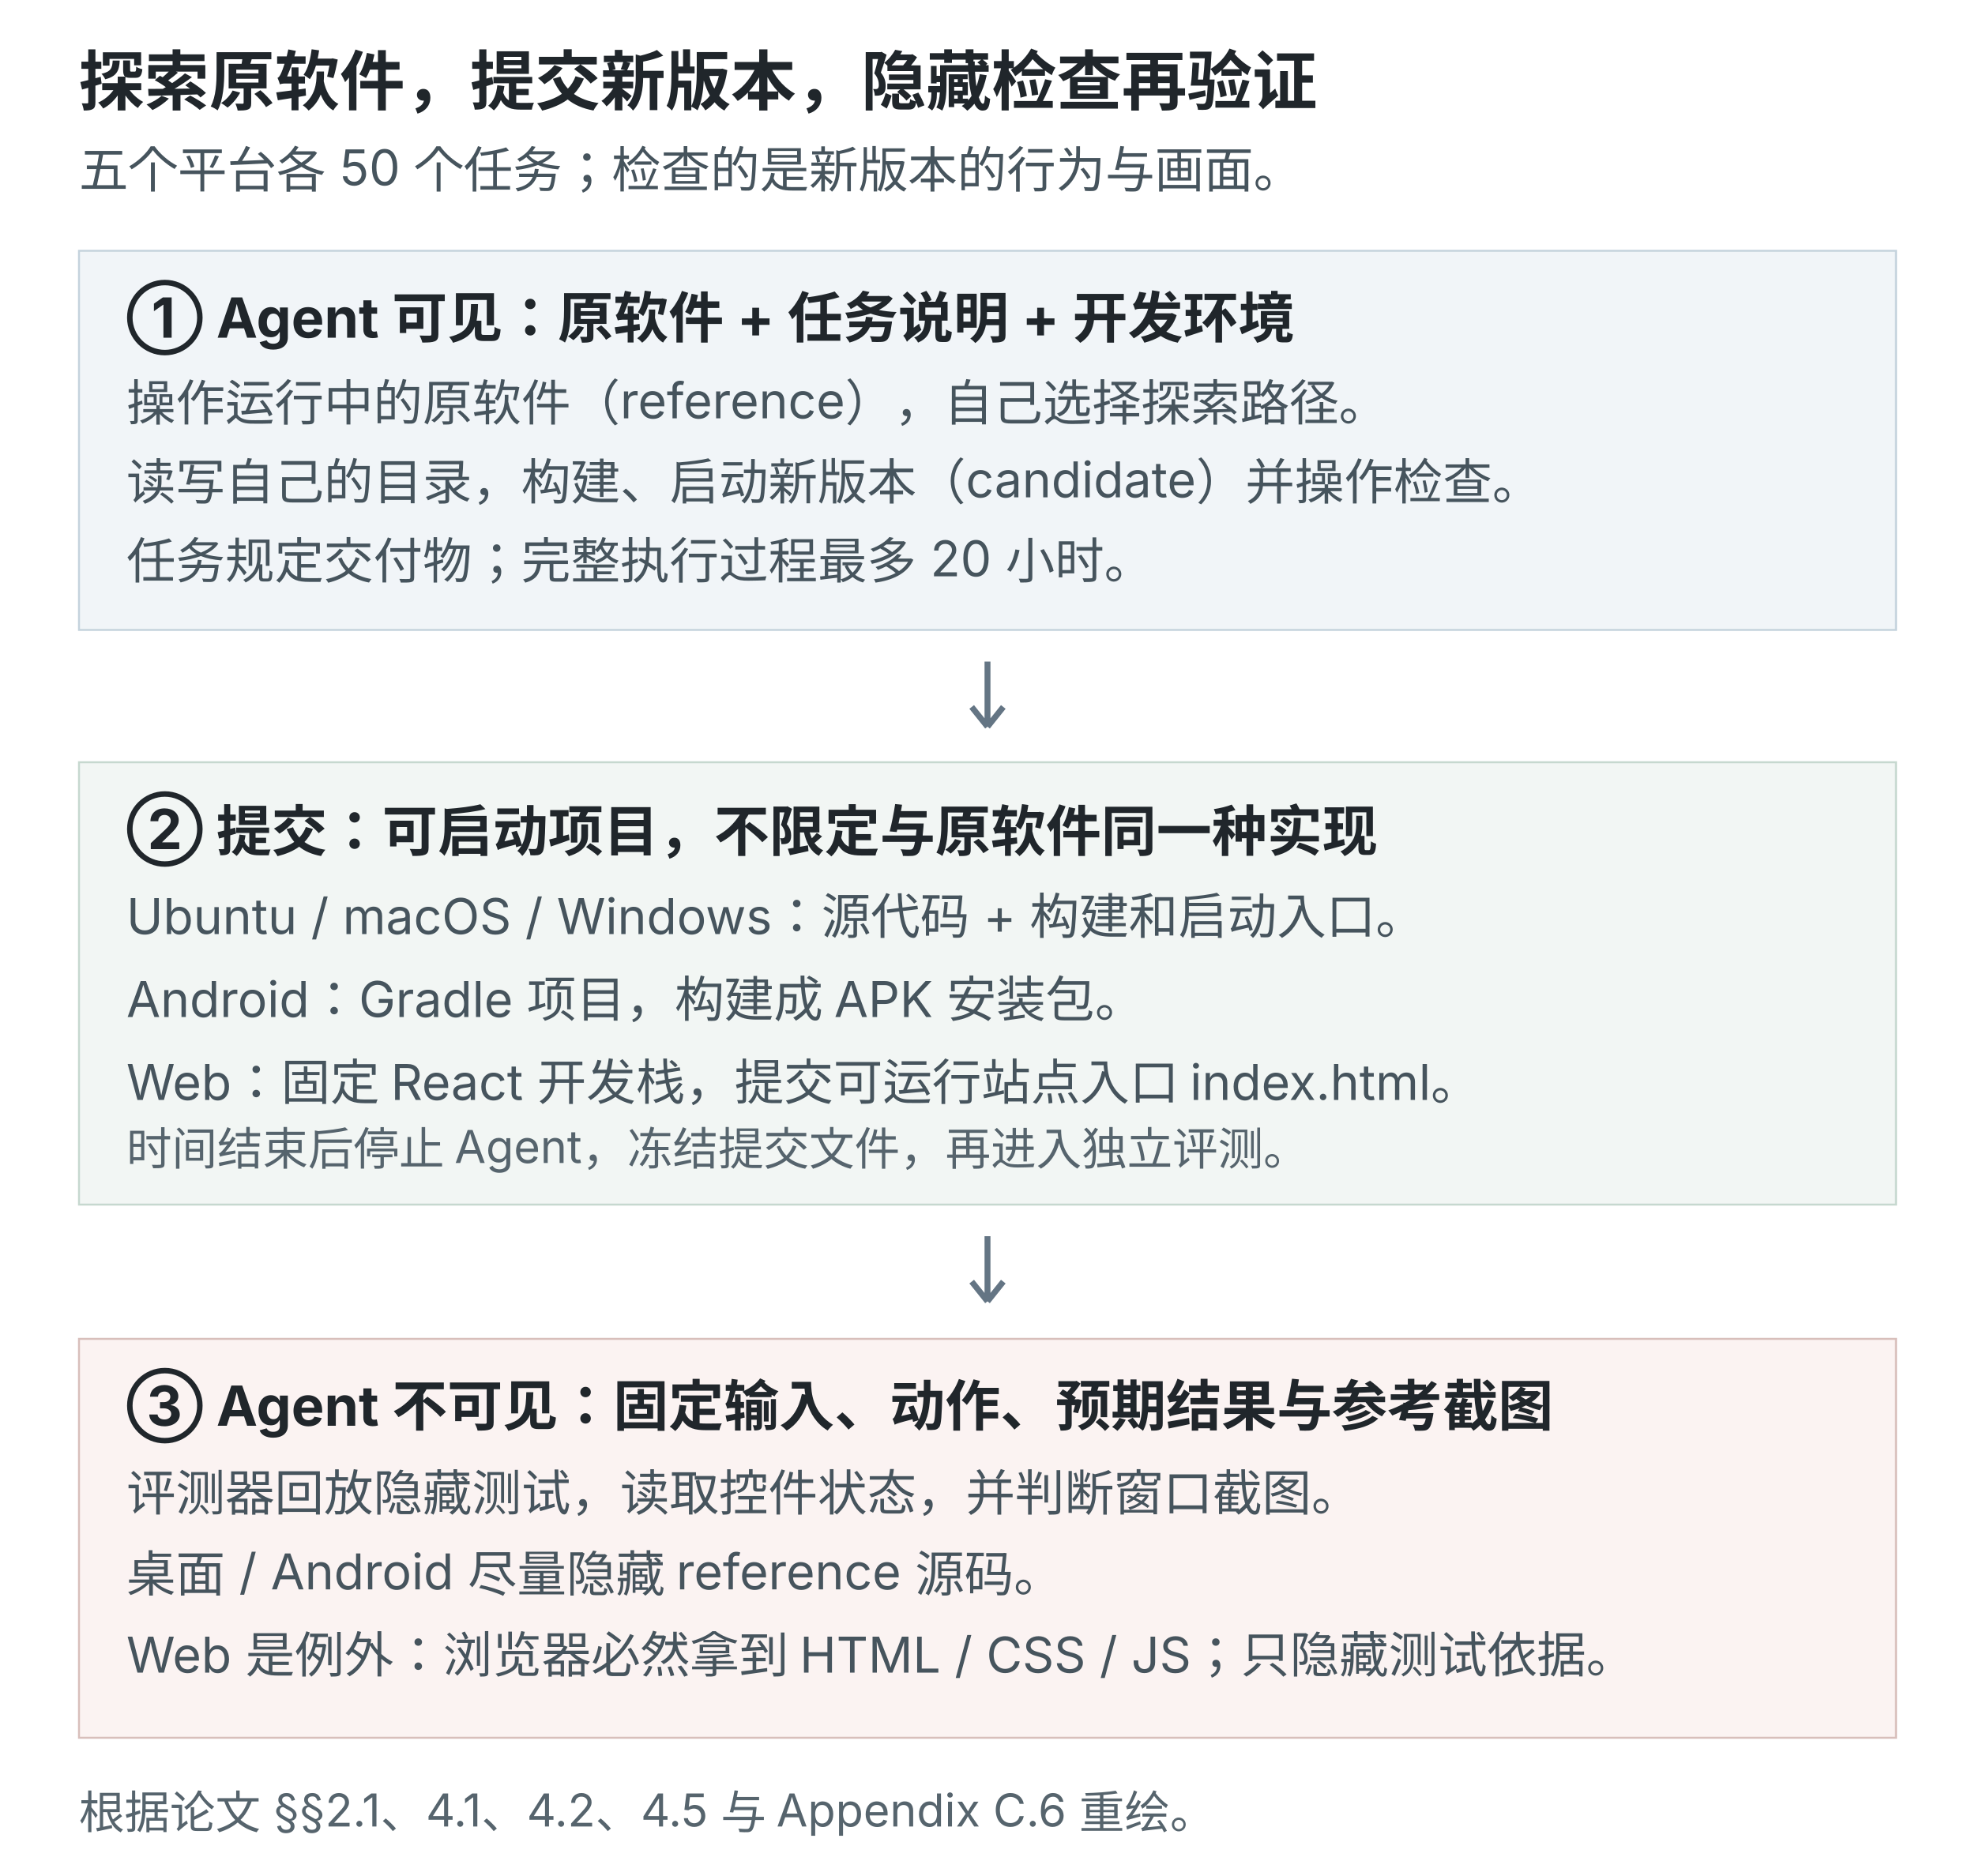
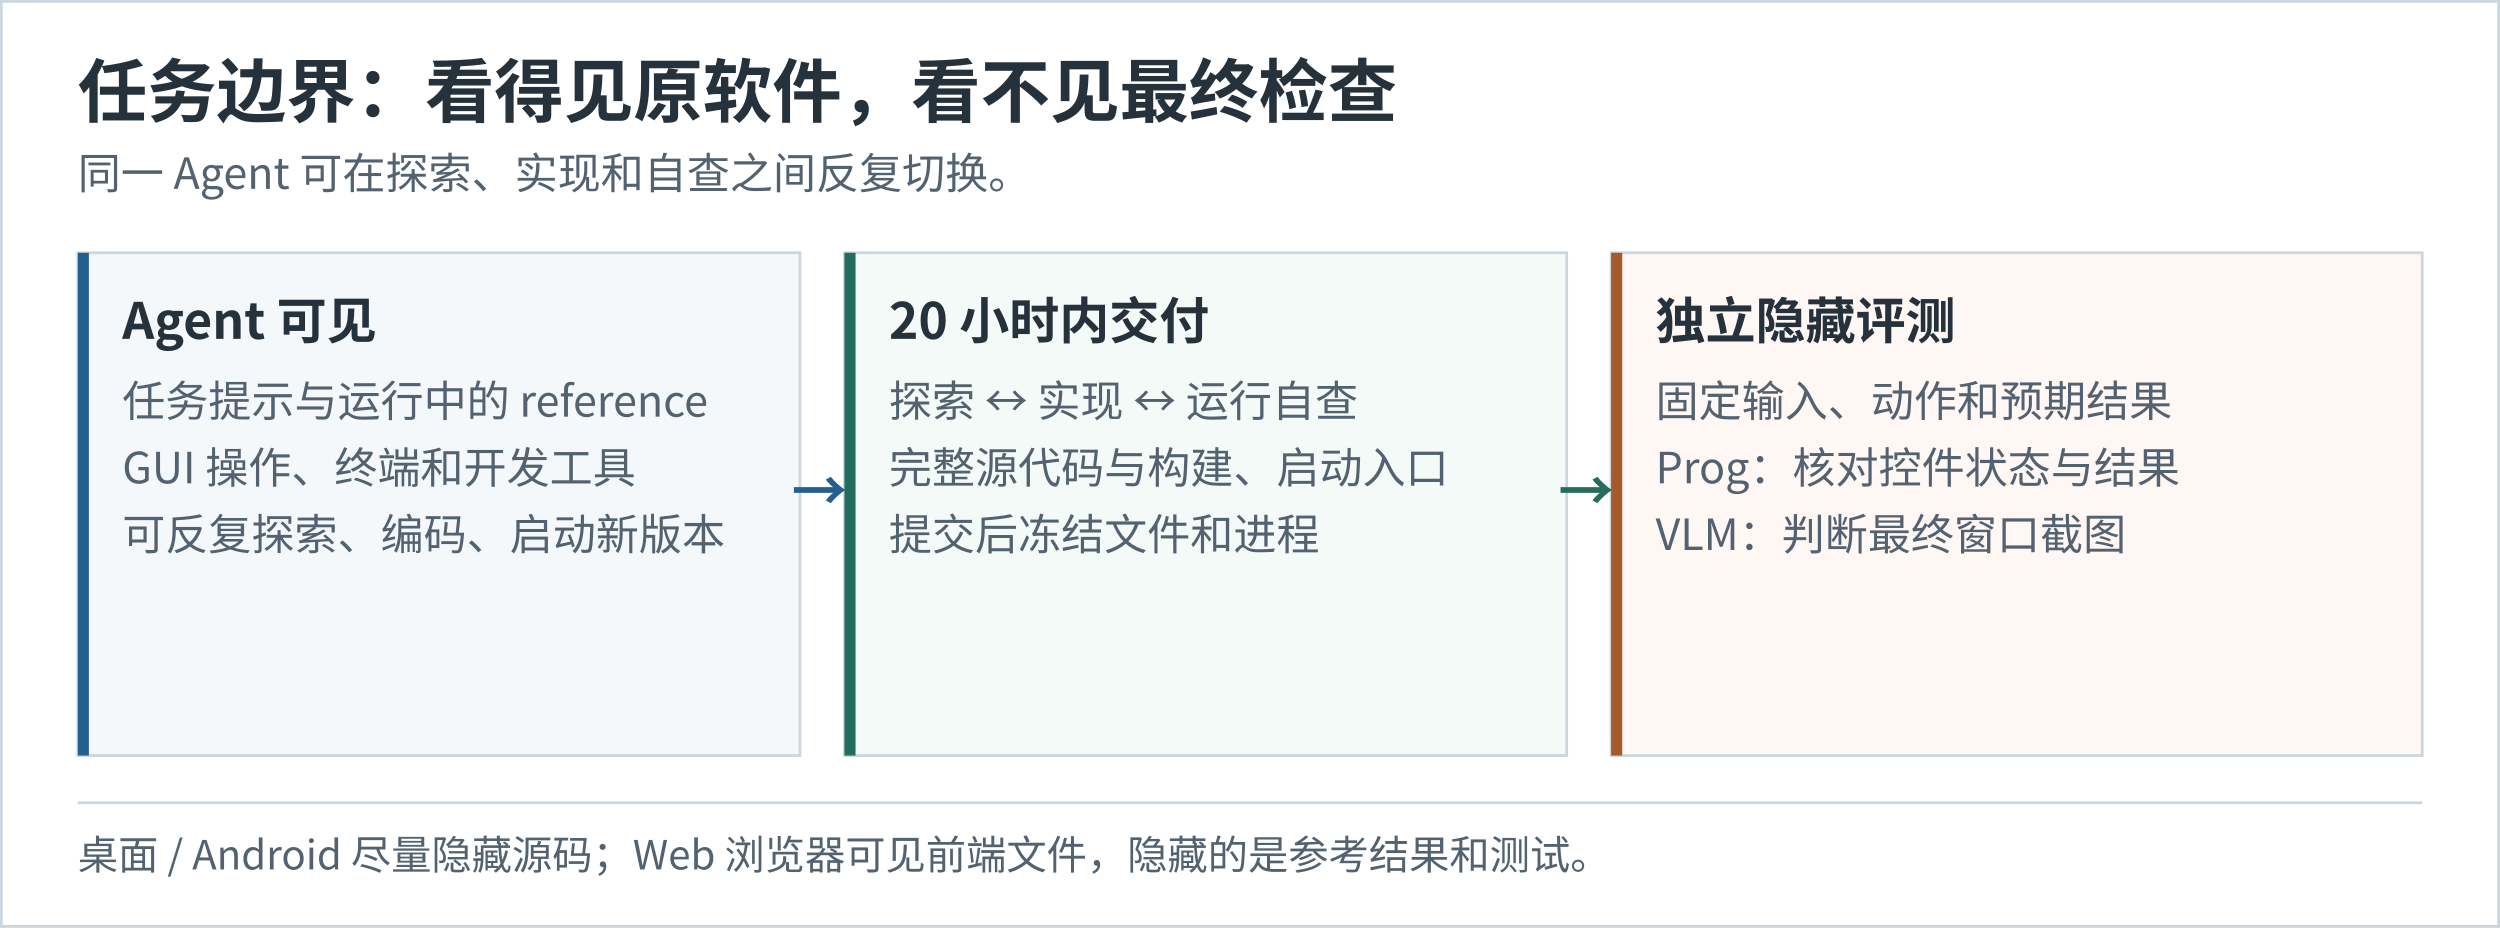
- <svg xmlns="http://www.w3.org/2000/svg" width="1000" height="950" viewBox="0 0 1000 950" role="img" aria-labelledby="title desc">
-   <style>text{font-family:-apple-system,BlinkMacSystemFont,"Segoe UI","PingFang SC",sans-serif;fill:#20262b}.title{font-size:33px;font-weight:750}.head{font-size:28px;font-weight:700}.body{font-size:25px;fill:#46545d}.small{font-size:23px;fill:#56646d}</style>
-   <rect width="1000" height="950" fill="#fff" />
-   <text x="40" y="53" class="title">探索原软件，提交新版本，隐藏检查再验证</text>
-   <text x="40" y="95" class="body">五个平台各 50 个任务；检查的是新版本的行为与画面。</text>
-   <rect x="40" y="127" width="920" height="192" fill="#f1f5f8" stroke="#c4d3dd" />
-   <text x="64" y="171" class="head" fill="#245f87">① Agent 可见：原软件 + 任务说明 + 开发环境</text>
-   <text x="64" y="213" class="body">操作运行中的原软件（reference），自己选择探索路径。</text>
-   <text x="64" y="253" class="body">读写自己的目录，构建、启动新版本（candidate）并操作检查。</text>
-   <text x="64" y="293" class="body">任务规定交付物；完整执行过程最多 20 小时。</text>
-   <path d="M500 335v33m0 0-8-10m8 10 8-10" stroke="#647584" stroke-width="3" fill="none" />
-   <rect x="40" y="386" width="920" height="224" fill="#f2f6f4" stroke="#c6d8cf" />
-   <text x="64" y="430" class="head" fill="#356954">② 提交：可启动项目，不限定与原软件同一种实现</text>
-   <text x="64" y="473" class="body">Ubuntu / macOS / Windows：源代码 + 构建和启动入口。</text>
-   <text x="64" y="515" class="body">Android：Gradle 项目，构建成 APK 安装包。</text>
-   <text x="64" y="557" class="body">Web：固定 React 开发栈，提交可运行站点入口 index.html。</text>
-   <text x="64" y="590" class="small">时间结束后停止 Agent，冻结提交文件，再进入独立评测。</text>
-   <path d="M500 626v33m0 0-8-10m8 10 8-10" stroke="#647584" stroke-width="3" fill="none" />
-   <rect x="40" y="678" width="920" height="202" fill="#fbf3f2" stroke="#d8bfbb" />
-   <text x="64" y="722" class="head" fill="#85413b">③ Agent 不可见：固定输入、动作、预期结果与参考截图</text>
-   <text x="64" y="765" class="body">评测器回放隐藏测试，读取控件状态，并判断窗口截图。</text>
-   <text x="64" y="806" class="body">桌面 / Android 尽量隐藏 reference 源码。</text>
-   <text x="64" y="847" class="body">Web 是例外：浏览器必然拿到 HTML / CSS / JS；只隐藏测试依据。</text>
-   <text x="40" y="926" class="small">根据论文 §§2.1、4.1、4.2、4.5 与 Appendix C.6 重绘。</text>
+ <svg xmlns="http://www.w3.org/2000/svg" width="900" height="334" viewBox="0 0 900 334" role="img" aria-labelledby="title desc">
+   <g font-family="PingFang SC, Hiragino Sans GB, Microsoft YaHei, Noto Sans CJK SC, sans-serif">
+     <rect x="0.5" y="0.5" width="899" height="333" rx="0" fill="#ffffff" stroke="#cbd6de" stroke-width="1" />
+     <text x="28" y="42" font-size="25" font-weight="760" fill="#25313b" text-anchor="start">任务边界：看得见原软件，看不见最终检查</text>
+     <text x="28" y="68" font-size="15.5" font-weight="400" fill="#536270" text-anchor="start">同一 Agent 可在探索、实现和自查之间反复切换。</text>
+     <rect x="28" y="91" width="260" height="181" rx="0" fill="#f4f8fb" stroke="#cbd6de" stroke-width="1" />
+     <rect x="28" y="91" width="4" height="181" rx="0" fill="#235f8f" stroke="none" stroke-width="1" />
+     <text x="44" y="122" font-size="18" font-weight="700" fill="#25313b" text-anchor="start">Agent 可见</text>
+     <text x="44" y="150" font-size="15.5" font-weight="400" fill="#536270" text-anchor="start">任务提示与运行中的 reference</text>
+     <text x="44" y="174" font-size="15.5" font-weight="400" fill="#536270" text-anchor="start">GUI 操作、终端和开发工具</text>
+     <text x="44" y="198" font-size="15.5" font-weight="400" fill="#536270" text-anchor="start">可反复探索、编码、启动新版本</text>
+     <rect x="304" y="91" width="260" height="181" rx="0" fill="#f4faf7" stroke="#cbd6de" stroke-width="1" />
+     <rect x="304" y="91" width="4" height="181" rx="0" fill="#246d5e" stroke="none" stroke-width="1" />
+     <text x="320" y="122" font-size="18" font-weight="700" fill="#25313b" text-anchor="start">20 小时内交付</text>
+     <text x="320" y="150" font-size="15.5" font-weight="400" fill="#536270" text-anchor="start">探索 ↔ 实现 ↔ 运行自查</text>
+     <text x="320" y="174" font-size="15.5" font-weight="400" fill="#536270" text-anchor="start">完整源代码与构建、启动入口</text>
+     <text x="320" y="198" font-size="15.5" font-weight="400" fill="#536270" text-anchor="start">提交后冻结文件和进程</text>
+     <rect x="580" y="91" width="292" height="181" rx="0" fill="#fff7f4" stroke="#cbd6de" stroke-width="1" />
+     <rect x="580" y="91" width="4" height="181" rx="0" fill="#a45a29" stroke="none" stroke-width="1" />
+     <text x="596" y="122" font-size="18" font-weight="700" fill="#25313b" text-anchor="start">独立隐藏评测</text>
+     <text x="596" y="150" font-size="15.5" font-weight="400" fill="#536270" text-anchor="start">固定输入、动作和预期结果</text>
+     <text x="596" y="174" font-size="15.5" font-weight="400" fill="#536270" text-anchor="start">Prog：核对控件状态与结果</text>
+     <text x="596" y="198" font-size="15.5" font-weight="400" fill="#536270" text-anchor="start">VLM：判断最终窗口截图</text>
+     <text x="295" y="184" font-size="20" font-weight="700" fill="#235f8f" text-anchor="middle">→</text>
+     <text x="571" y="184" font-size="20" font-weight="700" fill="#246d5e" text-anchor="middle">→</text>
+     <line x1="28" y1="289" x2="872" y2="289" stroke="#cbd6de" stroke-width="1" />
+     <text x="28" y="313" font-size="14.5" font-weight="400" fill="#536270" text-anchor="start">桌面 / Android 尽量隐藏源码；Web 浏览器可见前端文件，隐藏的是参考结果和测试。</text>
+   </g>
</svg>
